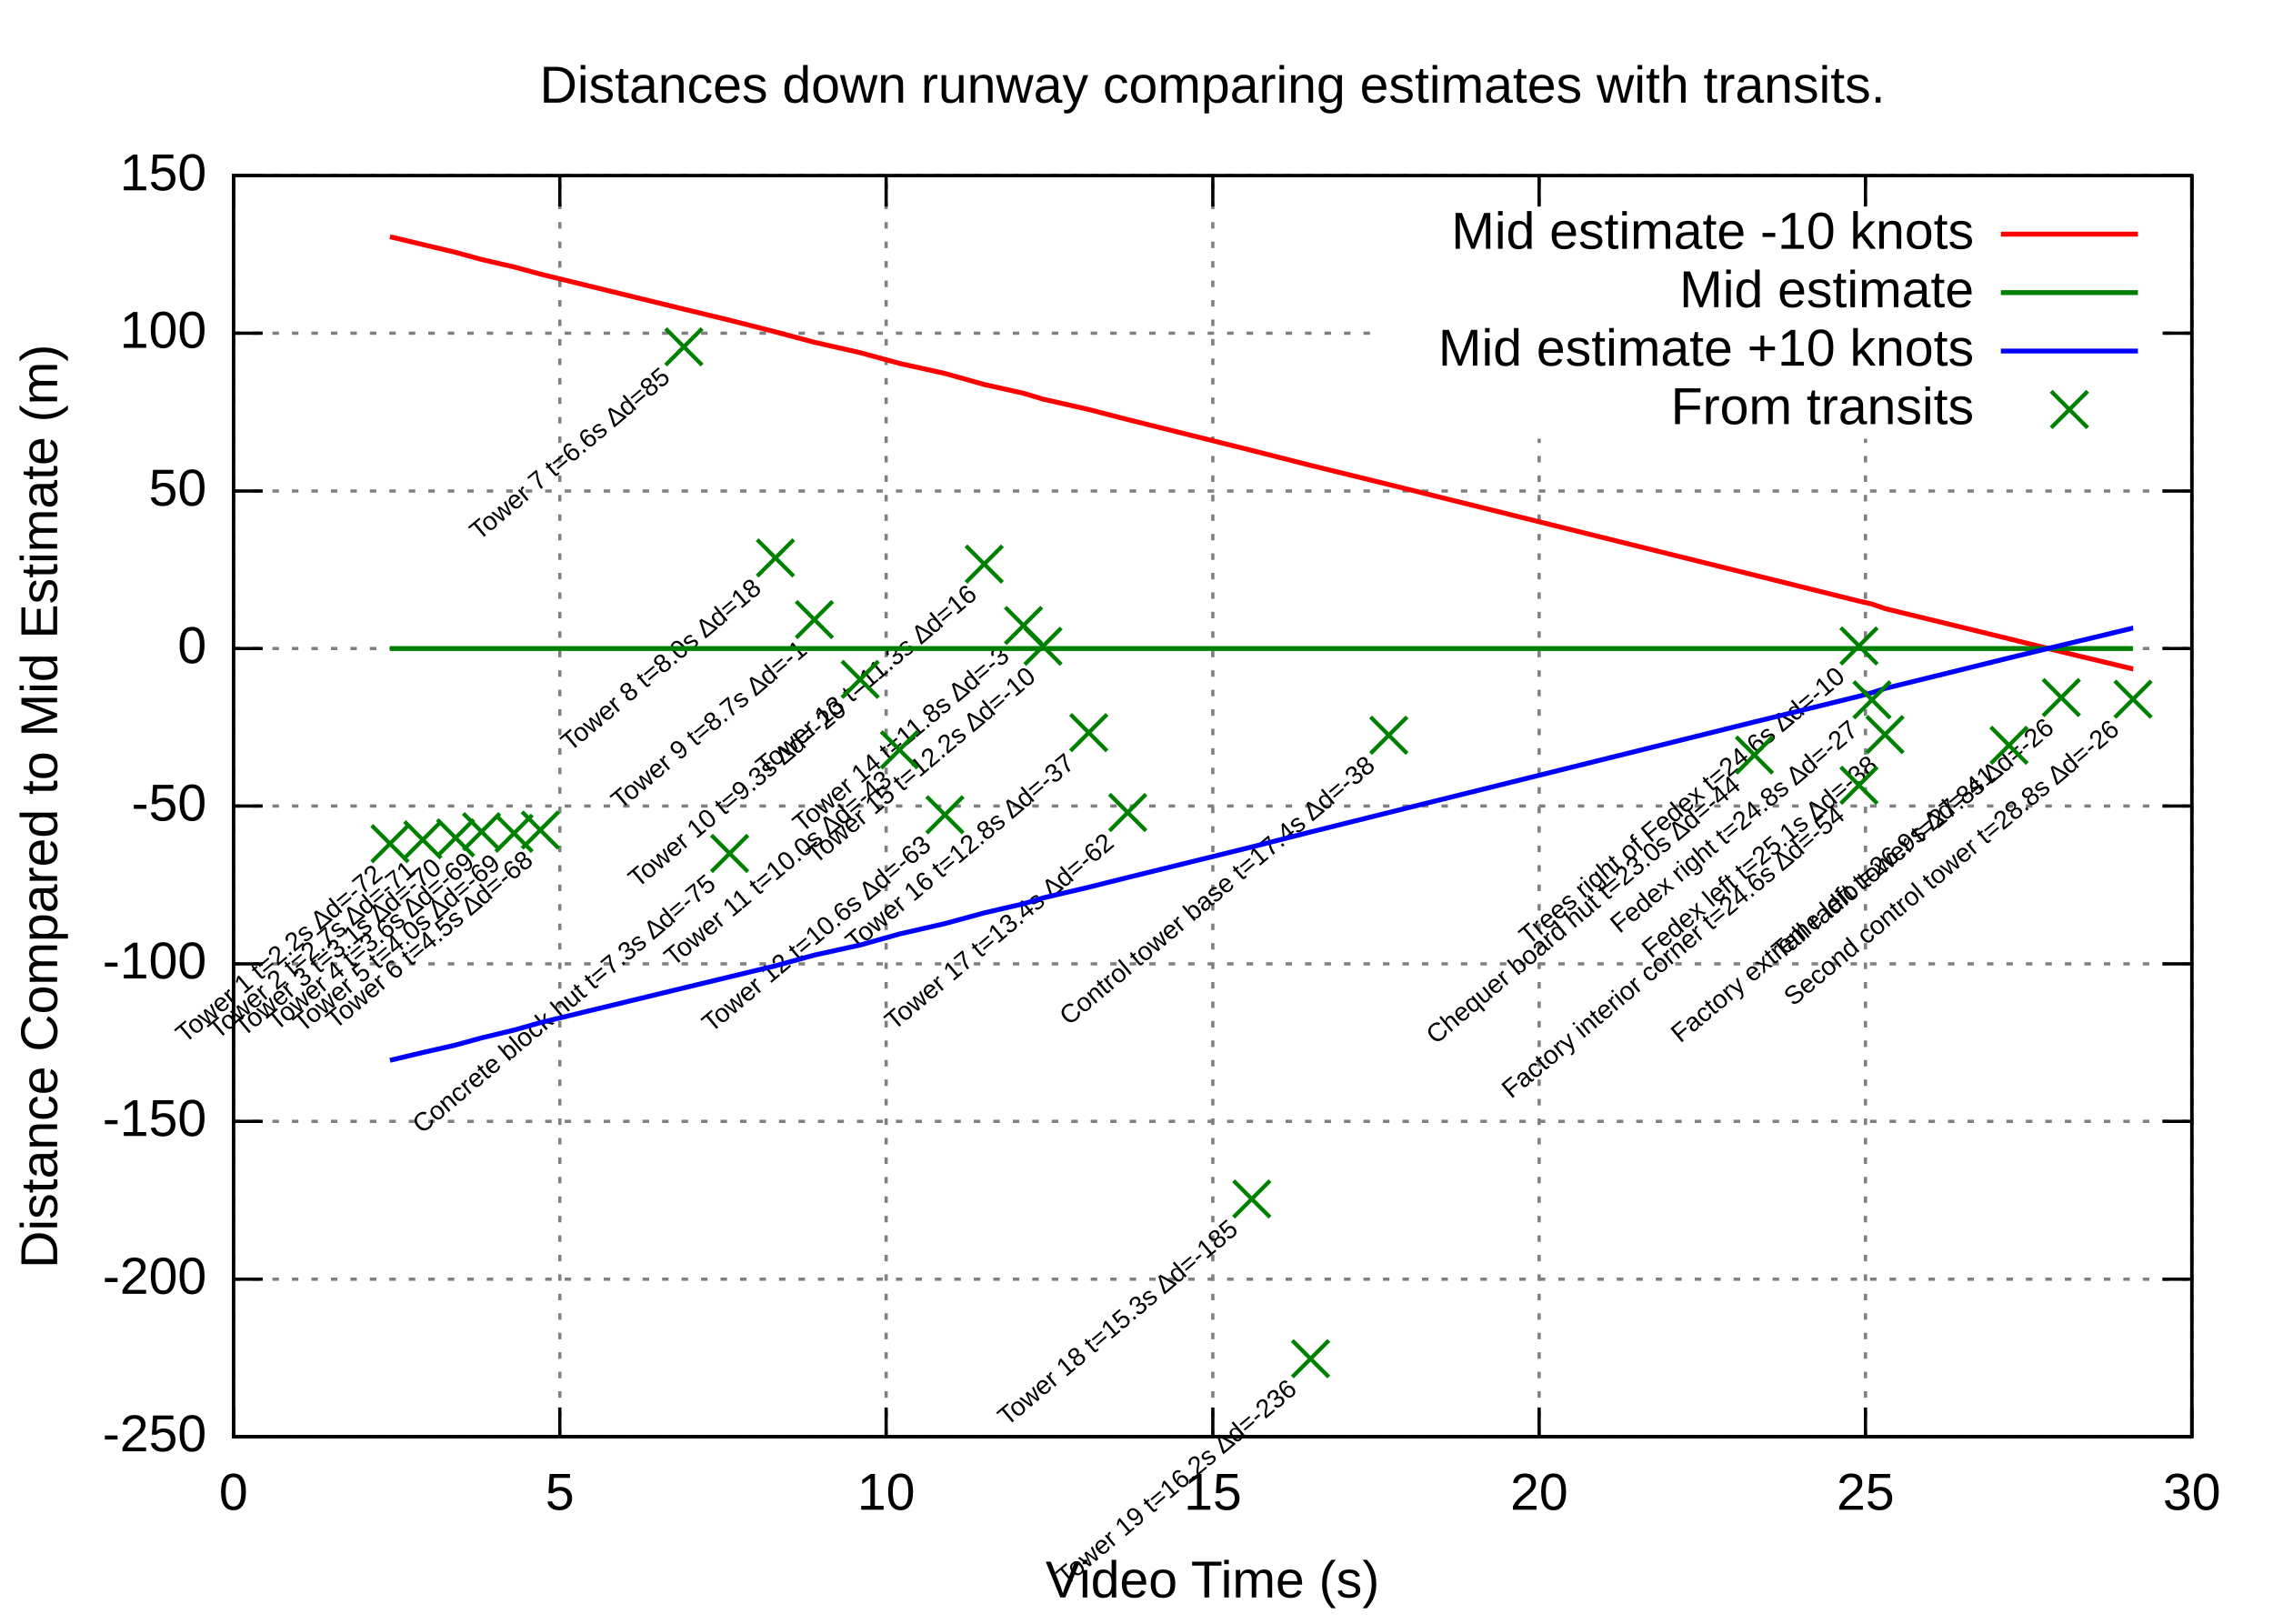
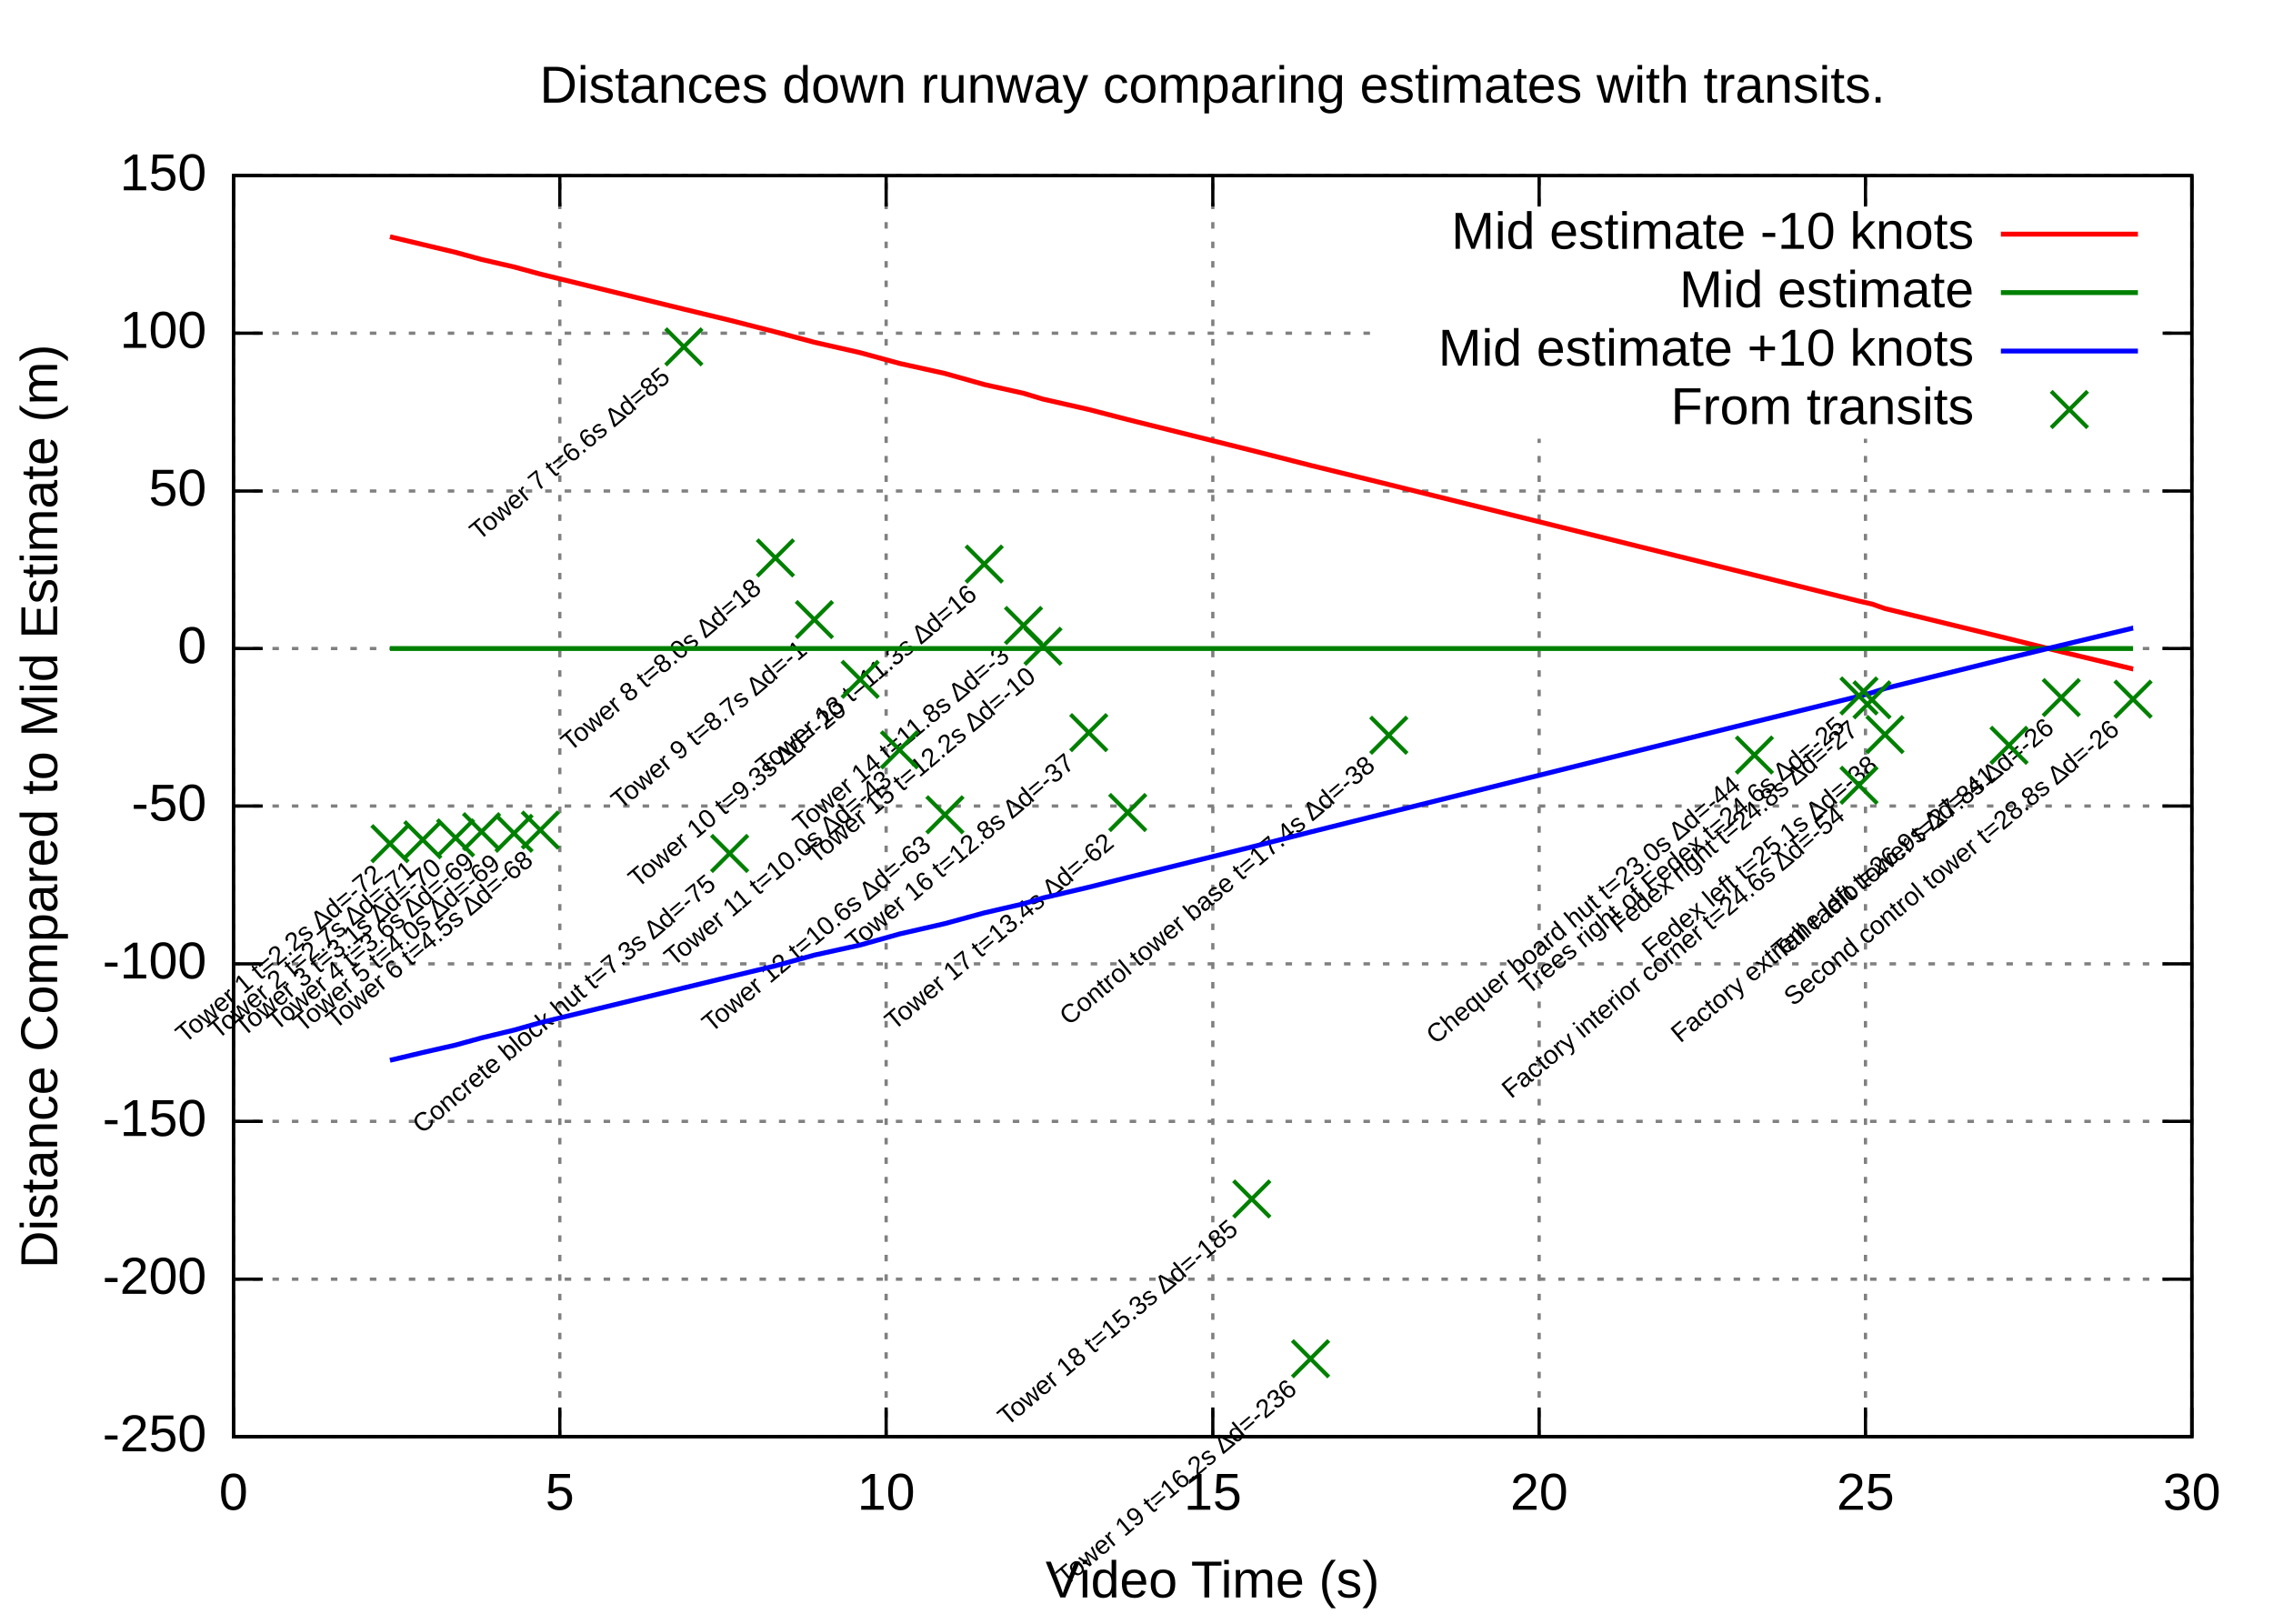
<svg xmlns="http://www.w3.org/2000/svg" xmlns:xlink="http://www.w3.org/1999/xlink" width="700" height="500" viewBox="0 0 700 500">
  <g id="gnuplot_canvas">
    <rect x="0" y="0" width="700" height="500" fill="none" />
    <defs>
      <circle id="gpDot" r="0.5" stroke-width="0.5" />
      <path id="gpPt0" stroke-width="0.222" stroke="currentColor" d="M-1,0 h2 M0,-1 v2" />
      <path id="gpPt1" stroke-width="0.222" stroke="currentColor" d="M-1,-1 L1,1 M1,-1 L-1,1" />
      <path id="gpPt2" stroke-width="0.222" stroke="currentColor" d="M-1,0 L1,0 M0,-1 L0,1 M-1,-1 L1,1 M-1,1 L1,-1" />
      <rect id="gpPt3" stroke-width="0.222" stroke="currentColor" x="-1" y="-1" width="2" height="2" />
      <rect id="gpPt4" stroke-width="0.222" stroke="currentColor" fill="currentColor" x="-1" y="-1" width="2" height="2" />
      <circle id="gpPt5" stroke-width="0.222" stroke="currentColor" cx="0" cy="0" r="1" />
      <use xlink:href="#gpPt5" id="gpPt6" fill="currentColor" stroke="none" />
      <path id="gpPt7" stroke-width="0.222" stroke="currentColor" d="M0,-1.33 L-1.33,0.67 L1.33,0.67 z" />
      <use xlink:href="#gpPt7" id="gpPt8" fill="currentColor" stroke="none" />
      <use xlink:href="#gpPt7" id="gpPt9" stroke="currentColor" transform="rotate(180)" />
      <use xlink:href="#gpPt9" id="gpPt10" fill="currentColor" stroke="none" />
      <use xlink:href="#gpPt3" id="gpPt11" stroke="currentColor" transform="rotate(45)" />
      <use xlink:href="#gpPt11" id="gpPt12" fill="currentColor" stroke="none" />
    </defs>
    <g style="fill:none; color:white; stroke:currentColor; stroke-width:1.00; stroke-linecap:butt; stroke-linejoin:miter">
</g>
    <g style="fill:none; color:black; stroke:currentColor; stroke-width:1.00; stroke-linecap:butt; stroke-linejoin:miter">
</g>
    <g style="fill:none; color:gray; stroke:currentColor; stroke-width:1.00; stroke-linecap:butt; stroke-linejoin:miter">
      <path stroke="gray" stroke-dasharray=" 2,4" class="gridline" d="M71.9,442.4 L675.0,442.4  h0.01" />
    </g>
    <g style="fill:none; color:black; stroke:currentColor; stroke-width:1.00; stroke-linecap:butt; stroke-linejoin:miter">
      <path stroke="black" d="M71.9,442.4 L80.9,442.4 M675.0,442.4 L666.0,442.4  h0.01" />
      <g transform="translate(63.6,446.9)" style="stroke:none; fill:black; font-family:Arial; font-size:12.00pt; text-anchor:end">
        <text>-250</text>
      </g>
    </g>
    <g style="fill:none; color:gray; stroke:currentColor; stroke-width:1.00; stroke-linecap:butt; stroke-linejoin:miter">
      <path stroke="gray" stroke-dasharray=" 2,4" class="gridline" d="M71.9,393.9 L675.0,393.9  h0.01" />
    </g>
    <g style="fill:none; color:black; stroke:currentColor; stroke-width:1.00; stroke-linecap:butt; stroke-linejoin:miter">
      <path stroke="black" d="M71.9,393.9 L80.9,393.9 M675.0,393.9 L666.0,393.9  h0.01" />
      <g transform="translate(63.6,398.4)" style="stroke:none; fill:black; font-family:Arial; font-size:12.00pt; text-anchor:end">
        <text>-200</text>
      </g>
    </g>
    <g style="fill:none; color:gray; stroke:currentColor; stroke-width:1.00; stroke-linecap:butt; stroke-linejoin:miter">
      <path stroke="gray" stroke-dasharray=" 2,4" class="gridline" d="M71.9,345.3 L675.0,345.3  h0.01" />
    </g>
    <g style="fill:none; color:black; stroke:currentColor; stroke-width:1.00; stroke-linecap:butt; stroke-linejoin:miter">
      <path stroke="black" d="M71.9,345.3 L80.9,345.3 M675.0,345.3 L666.0,345.3  h0.01" />
      <g transform="translate(63.6,349.8)" style="stroke:none; fill:black; font-family:Arial; font-size:12.00pt; text-anchor:end">
        <text>-150</text>
      </g>
    </g>
    <g style="fill:none; color:gray; stroke:currentColor; stroke-width:1.00; stroke-linecap:butt; stroke-linejoin:miter">
      <path stroke="gray" stroke-dasharray=" 2,4" class="gridline" d="M71.9,296.8 L675.0,296.8  h0.01" />
    </g>
    <g style="fill:none; color:black; stroke:currentColor; stroke-width:1.00; stroke-linecap:butt; stroke-linejoin:miter">
      <path stroke="black" d="M71.9,296.8 L80.9,296.8 M675.0,296.8 L666.0,296.8  h0.01" />
      <g transform="translate(63.6,301.3)" style="stroke:none; fill:black; font-family:Arial; font-size:12.00pt; text-anchor:end">
        <text>-100</text>
      </g>
    </g>
    <g style="fill:none; color:gray; stroke:currentColor; stroke-width:1.00; stroke-linecap:butt; stroke-linejoin:miter">
      <path stroke="gray" stroke-dasharray=" 2,4" class="gridline" d="M71.9,248.2 L675.0,248.2  h0.01" />
    </g>
    <g style="fill:none; color:black; stroke:currentColor; stroke-width:1.00; stroke-linecap:butt; stroke-linejoin:miter">
      <path stroke="black" d="M71.9,248.2 L80.9,248.2 M675.0,248.2 L666.0,248.2  h0.01" />
      <g transform="translate(63.6,252.7)" style="stroke:none; fill:black; font-family:Arial; font-size:12.00pt; text-anchor:end">
        <text>-50</text>
      </g>
    </g>
    <g style="fill:none; color:gray; stroke:currentColor; stroke-width:1.00; stroke-linecap:butt; stroke-linejoin:miter">
      <path stroke="gray" stroke-dasharray=" 2,4" class="gridline" d="M71.9,199.7 L675.0,199.7  h0.01" />
    </g>
    <g style="fill:none; color:black; stroke:currentColor; stroke-width:1.00; stroke-linecap:butt; stroke-linejoin:miter">
      <path stroke="black" d="M71.9,199.7 L80.9,199.7 M675.0,199.7 L666.0,199.7  h0.01" />
      <g transform="translate(63.6,204.2)" style="stroke:none; fill:black; font-family:Arial; font-size:12.00pt; text-anchor:end">
        <text> 0</text>
      </g>
    </g>
    <g style="fill:none; color:gray; stroke:currentColor; stroke-width:1.00; stroke-linecap:butt; stroke-linejoin:miter">
      <path stroke="gray" stroke-dasharray=" 2,4" class="gridline" d="M71.9,151.2 L675.0,151.2  h0.01" />
    </g>
    <g style="fill:none; color:black; stroke:currentColor; stroke-width:1.00; stroke-linecap:butt; stroke-linejoin:miter">
      <path stroke="black" d="M71.9,151.2 L80.9,151.2 M675.0,151.2 L666.0,151.2  h0.01" />
      <g transform="translate(63.6,155.7)" style="stroke:none; fill:black; font-family:Arial; font-size:12.00pt; text-anchor:end">
        <text> 50</text>
      </g>
    </g>
    <g style="fill:none; color:gray; stroke:currentColor; stroke-width:1.00; stroke-linecap:butt; stroke-linejoin:miter">
      <path stroke="gray" stroke-dasharray=" 2,4" class="gridline" d="M71.9,102.6 L425.3,102.6 M666.7,102.6 L675.0,102.6  h0.01" />
    </g>
    <g style="fill:none; color:black; stroke:currentColor; stroke-width:1.00; stroke-linecap:butt; stroke-linejoin:miter">
      <path stroke="black" d="M71.9,102.6 L80.9,102.6 M675.0,102.6 L666.0,102.6  h0.01" />
      <g transform="translate(63.6,107.1)" style="stroke:none; fill:black; font-family:Arial; font-size:12.00pt; text-anchor:end">
        <text> 100</text>
      </g>
    </g>
    <g style="fill:none; color:gray; stroke:currentColor; stroke-width:1.00; stroke-linecap:butt; stroke-linejoin:miter">
      <path stroke="gray" stroke-dasharray=" 2,4" class="gridline" d="M71.9,54.1 L675.0,54.1  h0.01" />
    </g>
    <g style="fill:none; color:black; stroke:currentColor; stroke-width:1.00; stroke-linecap:butt; stroke-linejoin:miter">
      <path stroke="black" d="M71.9,54.1 L80.9,54.1 M675.0,54.1 L666.0,54.1  h0.01" />
      <g transform="translate(63.6,58.6)" style="stroke:none; fill:black; font-family:Arial; font-size:12.00pt; text-anchor:end">
        <text> 150</text>
      </g>
    </g>
    <g style="fill:none; color:gray; stroke:currentColor; stroke-width:1.00; stroke-linecap:butt; stroke-linejoin:miter">
      <path stroke="gray" stroke-dasharray=" 2,4" class="gridline" d="M71.9,442.4 L71.9,54.1  h0.01" />
    </g>
    <g style="fill:none; color:black; stroke:currentColor; stroke-width:1.00; stroke-linecap:butt; stroke-linejoin:miter">
      <path stroke="black" d="M71.9,442.4 L71.9,433.4 M71.9,54.1 L71.9,63.1  h0.01" />
      <g transform="translate(71.9,464.9)" style="stroke:none; fill:black; font-family:Arial; font-size:12.00pt; text-anchor:middle">
        <text> 0</text>
      </g>
    </g>
    <g style="fill:none; color:gray; stroke:currentColor; stroke-width:1.00; stroke-linecap:butt; stroke-linejoin:miter">
      <path stroke="gray" stroke-dasharray=" 2,4" class="gridline" d="M172.4,442.4 L172.4,54.1  h0.01" />
    </g>
    <g style="fill:none; color:black; stroke:currentColor; stroke-width:1.00; stroke-linecap:butt; stroke-linejoin:miter">
      <path stroke="black" d="M172.4,442.4 L172.4,433.4 M172.4,54.1 L172.4,63.1  h0.01" />
      <g transform="translate(172.4,464.9)" style="stroke:none; fill:black; font-family:Arial; font-size:12.00pt; text-anchor:middle">
        <text> 5</text>
      </g>
    </g>
    <g style="fill:none; color:gray; stroke:currentColor; stroke-width:1.00; stroke-linecap:butt; stroke-linejoin:miter">
      <path stroke="gray" stroke-dasharray=" 2,4" class="gridline" d="M272.9,442.4 L272.9,54.1  h0.01" />
    </g>
    <g style="fill:none; color:black; stroke:currentColor; stroke-width:1.00; stroke-linecap:butt; stroke-linejoin:miter">
      <path stroke="black" d="M272.9,442.4 L272.9,433.4 M272.9,54.1 L272.9,63.1  h0.01" />
      <g transform="translate(272.9,464.9)" style="stroke:none; fill:black; font-family:Arial; font-size:12.00pt; text-anchor:middle">
        <text> 10</text>
      </g>
    </g>
    <g style="fill:none; color:gray; stroke:currentColor; stroke-width:1.00; stroke-linecap:butt; stroke-linejoin:miter">
      <path stroke="gray" stroke-dasharray=" 2,4" class="gridline" d="M373.5,442.4 L373.5,54.1  h0.01" />
    </g>
    <g style="fill:none; color:black; stroke:currentColor; stroke-width:1.00; stroke-linecap:butt; stroke-linejoin:miter">
      <path stroke="black" d="M373.5,442.4 L373.5,433.4 M373.5,54.1 L373.5,63.1  h0.01" />
      <g transform="translate(373.5,464.9)" style="stroke:none; fill:black; font-family:Arial; font-size:12.00pt; text-anchor:middle">
        <text> 15</text>
      </g>
    </g>
    <g style="fill:none; color:gray; stroke:currentColor; stroke-width:1.00; stroke-linecap:butt; stroke-linejoin:miter">
      <path stroke="gray" stroke-dasharray=" 2,4" class="gridline" d="M474.0,442.4 L474.0,135.1 M474.0,63.1 L474.0,54.1  h0.01" />
    </g>
    <g style="fill:none; color:black; stroke:currentColor; stroke-width:1.00; stroke-linecap:butt; stroke-linejoin:miter">
      <path stroke="black" d="M474.0,442.4 L474.0,433.4 M474.0,54.1 L474.0,63.1  h0.01" />
      <g transform="translate(474.0,464.9)" style="stroke:none; fill:black; font-family:Arial; font-size:12.00pt; text-anchor:middle">
        <text> 20</text>
      </g>
    </g>
    <g style="fill:none; color:gray; stroke:currentColor; stroke-width:1.00; stroke-linecap:butt; stroke-linejoin:miter">
      <path stroke="gray" stroke-dasharray=" 2,4" class="gridline" d="M574.5,442.4 L574.5,135.1 M574.5,63.1 L574.5,54.1  h0.01" />
    </g>
    <g style="fill:none; color:black; stroke:currentColor; stroke-width:1.00; stroke-linecap:butt; stroke-linejoin:miter">
      <path stroke="black" d="M574.5,442.4 L574.5,433.4 M574.5,54.1 L574.5,63.1  h0.01" />
      <g transform="translate(574.5,464.9)" style="stroke:none; fill:black; font-family:Arial; font-size:12.00pt; text-anchor:middle">
        <text> 25</text>
      </g>
    </g>
    <g style="fill:none; color:gray; stroke:currentColor; stroke-width:1.00; stroke-linecap:butt; stroke-linejoin:miter">
      <path stroke="gray" stroke-dasharray=" 2,4" class="gridline" d="M675.0,442.4 L675.0,54.1  h0.01" />
    </g>
    <g style="fill:none; color:black; stroke:currentColor; stroke-width:1.00; stroke-linecap:butt; stroke-linejoin:miter">
      <path stroke="black" d="M675.0,442.4 L675.0,433.4 M675.0,54.1 L675.0,63.1  h0.01" />
      <g transform="translate(675.0,464.9)" style="stroke:none; fill:black; font-family:Arial; font-size:12.00pt; text-anchor:middle">
        <text> 30</text>
      </g>
      <path stroke="black" d="M71.9,54.1 L71.9,442.4 L675.0,442.4 L675.0,54.1 L71.9,54.1 Z  h0.01" />
      <g transform="translate(17.6,248.3) rotate(270)" style="stroke:none; fill:black; font-family:Arial; font-size:12.00pt; text-anchor:middle">
        <text>Distance Compared to Mid Estimate (m)</text>
      </g>
      <g transform="translate(373.4,491.9)" style="stroke:none; fill:black; font-family:Arial; font-size:12.00pt; text-anchor:middle">
        <text>Video Time (s)</text>
      </g>
      <g transform="translate(373.4,31.6)" style="stroke:none; fill:black; font-family:Arial; font-size:12.00pt; text-anchor:middle">
        <text>Distances down runway comparing estimates with transits.</text>
      </g>
      <g transform="translate(118.3,270.0) rotate(-40)" style="stroke:none; fill:black; font-family:Arial; font-size:6.00pt; text-anchor:end">
        <text>Tower 1 t=2.2s ∆d=-72</text>
      </g>
      <g transform="translate(128.4,268.8) rotate(-40)" style="stroke:none; fill:black; font-family:Arial; font-size:6.00pt; text-anchor:end">
        <text>Tower 2 t=2.7s ∆d=-71</text>
      </g>
      <g transform="translate(136.4,268.0) rotate(-40)" style="stroke:none; fill:black; font-family:Arial; font-size:6.00pt; text-anchor:end">
        <text>Tower 3 t=3.1s ∆d=-70</text>
      </g>
      <g transform="translate(146.5,266.2) rotate(-40)" style="stroke:none; fill:black; font-family:Arial; font-size:6.00pt; text-anchor:end">
        <text>Tower 4 t=3.6s ∆d=-69</text>
      </g>
      <g transform="translate(154.5,266.7) rotate(-40)" style="stroke:none; fill:black; font-family:Arial; font-size:6.00pt; text-anchor:end">
        <text>Tower 5 t=4.0s ∆d=-69</text>
      </g>
      <g transform="translate(164.6,265.7) rotate(-40)" style="stroke:none; fill:black; font-family:Arial; font-size:6.00pt; text-anchor:end">
        <text>Tower 6 t=4.5s ∆d=-68</text>
      </g>
      <g transform="translate(206.8,116.9) rotate(-40)" style="stroke:none; fill:black; font-family:Arial; font-size:6.00pt; text-anchor:end">
        <text>Tower 7 t=6.6s ∆d=85</text>
      </g>
      <g transform="translate(220.9,273.0) rotate(-40)" style="stroke:none; fill:black; font-family:Arial; font-size:6.00pt; text-anchor:end">
        <text>Concrete block hut t=7.3s ∆d=-75</text>
      </g>
      <g transform="translate(234.9,181.9) rotate(-40)" style="stroke:none; fill:black; font-family:Arial; font-size:6.00pt; text-anchor:end">
        <text>Tower 8 t=8.0s ∆d=18</text>
      </g>
      <g transform="translate(249.0,200.9) rotate(-40)" style="stroke:none; fill:black; font-family:Arial; font-size:6.00pt; text-anchor:end">
        <text>Tower 9 t=8.7s ∆d=-1</text>
      </g>
      <g transform="translate(261.1,219.3) rotate(-40)" style="stroke:none; fill:black; font-family:Arial; font-size:6.00pt; text-anchor:end">
        <text>Tower 10 t=9.3s ∆d=-20</text>
      </g>
      <g transform="translate(275.1,241.0) rotate(-40)" style="stroke:none; fill:black; font-family:Arial; font-size:6.00pt; text-anchor:end">
        <text>Tower 11 t=10.0s ∆d=-43</text>
      </g>
      <g transform="translate(287.2,261.0) rotate(-40)" style="stroke:none; fill:black; font-family:Arial; font-size:6.00pt; text-anchor:end">
        <text>Tower 12 t=10.6s ∆d=-63</text>
      </g>
      <g transform="translate(301.3,183.8) rotate(-40)" style="stroke:none; fill:black; font-family:Arial; font-size:6.00pt; text-anchor:end">
        <text>Tower 13 t=11.3s ∆d=16</text>
      </g>
      <g transform="translate(311.3,202.7) rotate(-40)" style="stroke:none; fill:black; font-family:Arial; font-size:6.00pt; text-anchor:end">
        <text>Tower 14 t=11.8s ∆d=-3</text>
      </g>
      <g transform="translate(319.4,209.1) rotate(-40)" style="stroke:none; fill:black; font-family:Arial; font-size:6.00pt; text-anchor:end">
        <text>Tower 15 t=12.2s ∆d=-10</text>
      </g>
      <g transform="translate(331.4,235.8) rotate(-40)" style="stroke:none; fill:black; font-family:Arial; font-size:6.00pt; text-anchor:end">
        <text>Tower 16 t=12.8s ∆d=-37</text>
      </g>
      <g transform="translate(343.5,260.3) rotate(-40)" style="stroke:none; fill:black; font-family:Arial; font-size:6.00pt; text-anchor:end">
        <text>Tower 17 t=13.4s ∆d=-62</text>
      </g>
      <g transform="translate(381.7,379.3) rotate(-40)" style="stroke:none; fill:black; font-family:Arial; font-size:6.00pt; text-anchor:end">
        <text>Tower 18 t=15.3s ∆d=-185</text>
      </g>
      <g transform="translate(399.8,428.5) rotate(-40)" style="stroke:none; fill:black; font-family:Arial; font-size:6.00pt; text-anchor:end">
        <text>Tower 19 t=16.2s ∆d=-236</text>
      </g>
      <g transform="translate(423.9,236.5) rotate(-40)" style="stroke:none; fill:black; font-family:Arial; font-size:6.00pt; text-anchor:end">
        <text>Control tower base t=17.4s ∆d=-38</text>
      </g>
      <g transform="translate(536.5,242.6) rotate(-40)" style="stroke:none; fill:black; font-family:Arial; font-size:6.00pt; text-anchor:end">
        <text>Chequer board hut t=23.0s ∆d=-44</text>
      </g>
      <g transform="translate(568.6,251.9) rotate(-40)" style="stroke:none; fill:black; font-family:Arial; font-size:6.00pt; text-anchor:end">
        <text>Factory interior corner t=24.6s ∆d=-54</text>
      </g>
-       <g transform="translate(568.6,209.1) rotate(-40)" style="stroke:none; fill:black; font-family:Arial; font-size:6.00pt; text-anchor:end">
-         <text>Trees right of Fedex t=24.6s ∆d=-10</text>
+       <g transform="translate(568.6,224.4) rotate(-40)" style="stroke:none; fill:black; font-family:Arial; font-size:6.00pt; text-anchor:end">
+         <text>Trees right of Fedex t=24.6s ∆d=-25</text>
      </g>
      <g transform="translate(572.7,225.6) rotate(-40)" style="stroke:none; fill:black; font-family:Arial; font-size:6.00pt; text-anchor:end">
        <text>Fedex right t=24.8s ∆d=-27</text>
      </g>
      <g transform="translate(578.7,236.4) rotate(-40)" style="stroke:none; fill:black; font-family:Arial; font-size:6.00pt; text-anchor:end">
        <text>Fedex left t=25.1s ∆d=-38</text>
      </g>
      <g transform="translate(614.9,239.6) rotate(-40)" style="stroke:none; fill:black; font-family:Arial; font-size:6.00pt; text-anchor:end">
        <text>Factory extreme left t=26.9s ∆d=-41</text>
      </g>
      <g transform="translate(633.0,224.9) rotate(-40)" style="stroke:none; fill:black; font-family:Arial; font-size:6.00pt; text-anchor:end">
        <text>Tall radio tower t=27.8s ∆d=-26</text>
      </g>
      <g transform="translate(653.1,225.4) rotate(-40)" style="stroke:none; fill:black; font-family:Arial; font-size:6.00pt; text-anchor:end">
        <text>Second control tower t=28.8s ∆d=-26</text>
      </g>
    </g>
    <g id="gnuplot_plot_1">
      <g style="fill:none; color:white; stroke:black; stroke-width:1.50; stroke-linecap:butt; stroke-linejoin:miter">
</g>
      <g style="fill:none; color:red; stroke:currentColor; stroke-width:1.50; stroke-linecap:butt; stroke-linejoin:miter">
        <g transform="translate(607.9,76.6)" style="stroke:none; fill:black; font-family:Arial; font-size:12.00pt; text-anchor:end">
          <text>Mid estimate -10 knots</text>
        </g>
        <path d="M616.2,72.1 L658.4,72.1 M120.1,72.9 L130.2,75.3 L140.3,77.7 L148.3,79.9 L158.3,82.2 L166.4,84.4    L210.6,95.2 L224.7,98.6 L238.8,102.2 L250.8,105.4 L264.9,108.6 L277.0,111.9 L291.0,115.0 L303.1,118.4    L315.2,121.1 L321.2,122.9 L335.3,126.1 L347.3,129.2 L385.5,138.7 L403.6,143.3 L427.7,149.2 L540.3,177.1    L572.5,185.1 L576.5,186.0 L580.5,187.4 L618.7,196.7 L634.8,200.7 L656.9,206.0  h0.01" />
      </g>
    </g>
    <g id="gnuplot_plot_2">
      <g style="fill:none; color:green; stroke:currentColor; stroke-width:1.50; stroke-linecap:butt; stroke-linejoin:miter">
        <g transform="translate(607.9,94.6)" style="stroke:none; fill:black; font-family:Arial; font-size:12.00pt; text-anchor:end">
          <text>Mid estimate</text>
        </g>
        <path d="M616.2,90.1 L658.4,90.1 M120.1,199.7 L130.2,199.7 L140.3,199.7 L148.3,199.7 L158.3,199.7 L166.4,199.7    L210.6,199.7 L224.7,199.7 L238.8,199.7 L250.8,199.7 L264.9,199.7 L277.0,199.7 L291.0,199.7 L303.1,199.7    L315.2,199.7 L321.2,199.7 L335.3,199.7 L347.3,199.7 L385.5,199.7 L403.6,199.7 L427.7,199.7 L540.3,199.7    L572.5,199.7 L576.5,199.7 L580.5,199.7 L618.7,199.7 L634.8,199.7 L656.9,199.7  h0.01" />
      </g>
    </g>
    <g id="gnuplot_plot_3">
      <g style="fill:none; color:blue; stroke:currentColor; stroke-width:1.50; stroke-linecap:butt; stroke-linejoin:miter">
        <g transform="translate(607.9,112.6)" style="stroke:none; fill:black; font-family:Arial; font-size:12.00pt; text-anchor:end">
          <text>Mid estimate +10 knots</text>
        </g>
        <path d="M616.2,108.1 L658.4,108.1 M120.1,326.5 L130.2,324.1 L140.3,321.8 L148.3,319.6 L158.3,317.2 L166.4,314.9    L210.6,304.2 L224.7,300.8 L238.8,297.4 L250.8,294.1 L264.9,291.0 L277.0,287.6 L291.0,284.4 L303.1,281.1    L315.2,278.3 L321.2,276.5 L335.3,273.2 L347.3,270.2 L385.5,260.8 L403.6,256.2 L427.7,250.2 L540.3,222.3    L572.5,214.4 L576.5,213.3 L580.5,212.0 L618.7,202.6 L634.8,198.7 L656.9,193.4  h0.01" />
      </g>
    </g>
    <g id="gnuplot_plot_4">
      <g style="fill:none; color:green; stroke:currentColor; stroke-width:1.50; stroke-linecap:butt; stroke-linejoin:miter">
        <g transform="translate(607.9,130.6)" style="stroke:none; fill:black; font-family:Arial; font-size:12.00pt; text-anchor:end">
          <text>From transits</text>
        </g>
        <use xlink:href="#gpPt1" transform="translate(120.1,259.8) scale(5.62)" />
        <use xlink:href="#gpPt1" transform="translate(130.2,258.6) scale(5.62)" />
        <use xlink:href="#gpPt1" transform="translate(140.3,258.0) scale(5.62)" />
        <use xlink:href="#gpPt1" transform="translate(148.3,256.1) scale(5.62)" />
        <use xlink:href="#gpPt1" transform="translate(158.3,256.6) scale(5.62)" />
        <use xlink:href="#gpPt1" transform="translate(166.4,255.6) scale(5.62)" />
        <use xlink:href="#gpPt1" transform="translate(210.6,106.8) scale(5.62)" />
        <use xlink:href="#gpPt1" transform="translate(224.7,262.8) scale(5.62)" />
        <use xlink:href="#gpPt1" transform="translate(238.8,171.8) scale(5.62)" />
        <use xlink:href="#gpPt1" transform="translate(250.8,190.8) scale(5.62)" />
        <use xlink:href="#gpPt1" transform="translate(264.9,209.2) scale(5.62)" />
        <use xlink:href="#gpPt1" transform="translate(277.0,230.9) scale(5.62)" />
        <use xlink:href="#gpPt1" transform="translate(291.0,250.9) scale(5.62)" />
        <use xlink:href="#gpPt1" transform="translate(303.1,173.7) scale(5.62)" />
        <use xlink:href="#gpPt1" transform="translate(315.2,192.6) scale(5.62)" />
        <use xlink:href="#gpPt1" transform="translate(321.2,199.0) scale(5.62)" />
        <use xlink:href="#gpPt1" transform="translate(335.3,225.6) scale(5.62)" />
        <use xlink:href="#gpPt1" transform="translate(347.3,250.2) scale(5.62)" />
        <use xlink:href="#gpPt1" transform="translate(385.5,369.2) scale(5.62)" />
        <use xlink:href="#gpPt1" transform="translate(403.6,418.4) scale(5.62)" />
        <use xlink:href="#gpPt1" transform="translate(427.7,226.4) scale(5.62)" />
        <use xlink:href="#gpPt1" transform="translate(540.3,232.5) scale(5.62)" />
        <use xlink:href="#gpPt1" transform="translate(572.5,241.8) scale(5.62)" />
-         <use xlink:href="#gpPt1" transform="translate(572.5,198.9) scale(5.62)" />
+         <use xlink:href="#gpPt1" transform="translate(572.5,214.3) scale(5.62)" />
        <use xlink:href="#gpPt1" transform="translate(576.5,215.5) scale(5.62)" />
        <use xlink:href="#gpPt1" transform="translate(580.5,226.2) scale(5.62)" />
        <use xlink:href="#gpPt1" transform="translate(618.7,229.5) scale(5.62)" />
        <use xlink:href="#gpPt1" transform="translate(634.8,214.8) scale(5.62)" />
        <use xlink:href="#gpPt1" transform="translate(656.9,215.3) scale(5.62)" />
        <use xlink:href="#gpPt1" transform="translate(637.3,126.1) scale(5.62)" />
      </g>
    </g>
    <g style="fill:none; color:white; stroke:currentColor; stroke-width:1.00; stroke-linecap:butt; stroke-linejoin:miter">
</g>
    <g style="fill:none; color:black; stroke:currentColor; stroke-width:1.00; stroke-linecap:butt; stroke-linejoin:miter">
      <path stroke="black" d="M71.9,54.1 L71.9,442.4 L675.0,442.4 L675.0,54.1 L71.9,54.1 Z  h0.01" />
    </g>
  </g>
</svg>
